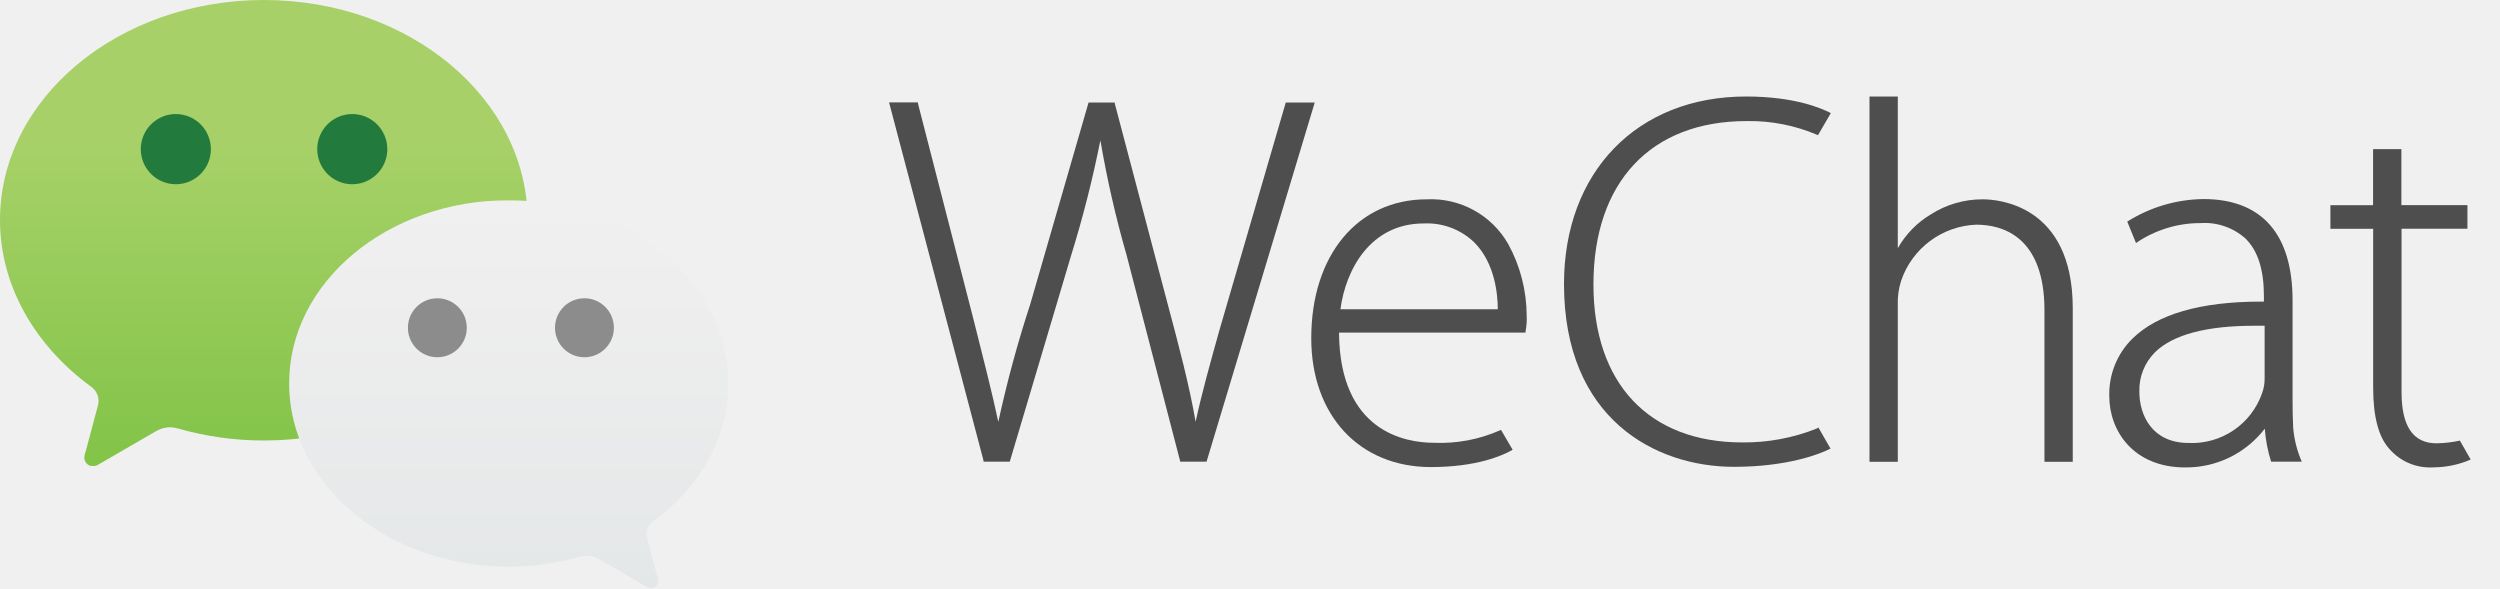
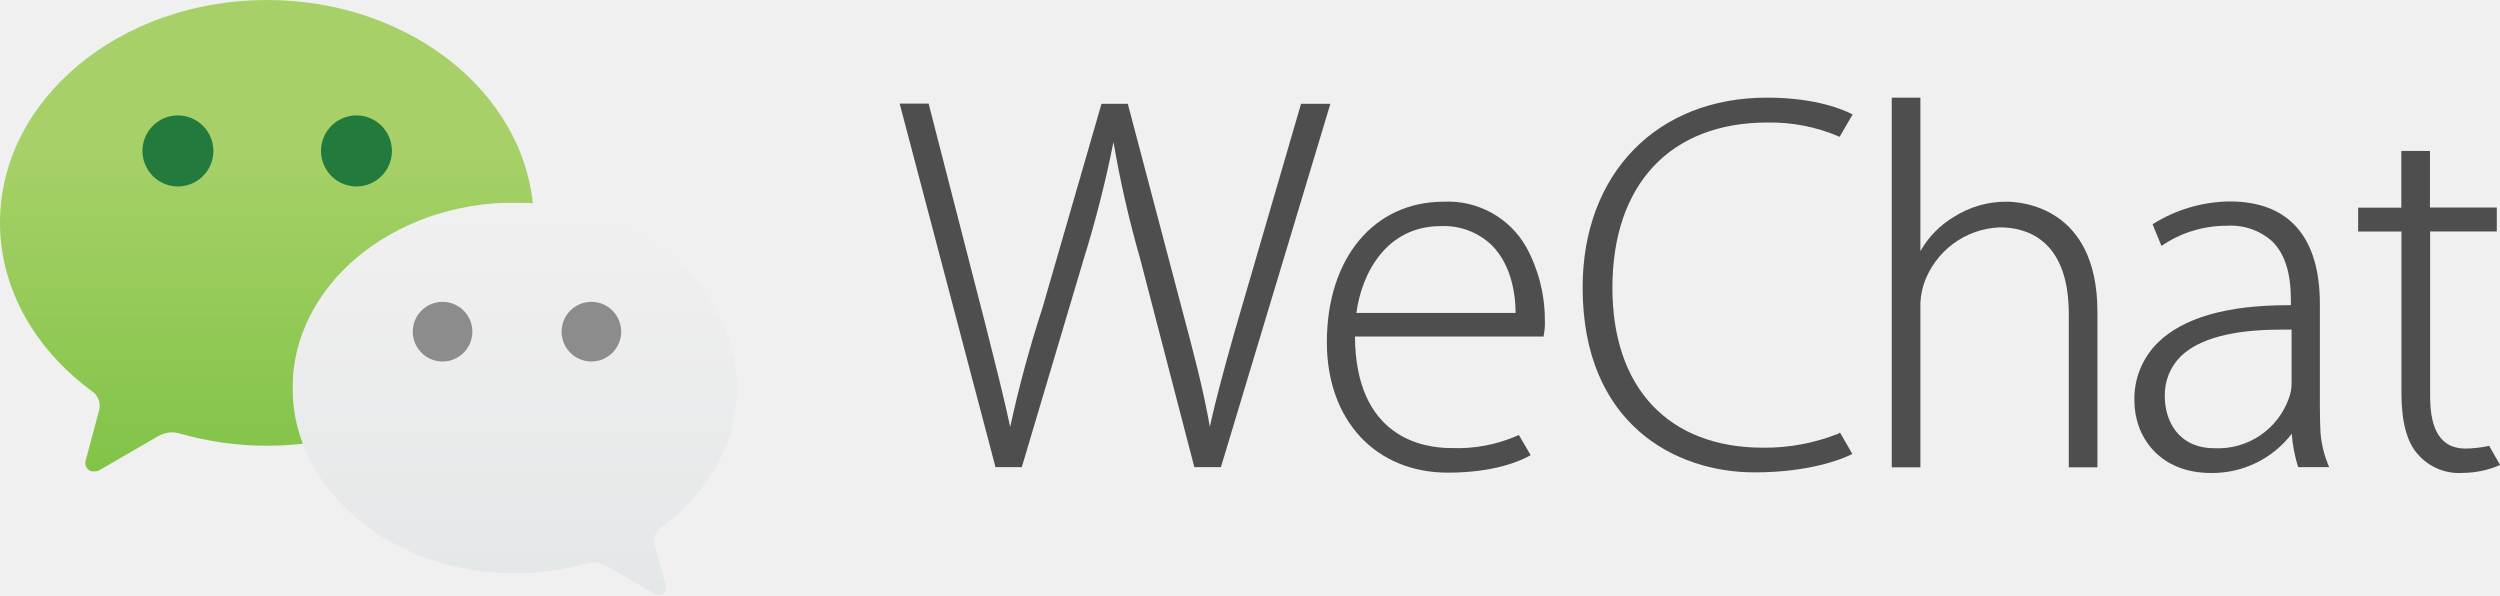
- <svg xmlns="http://www.w3.org/2000/svg" width="170" height="40" viewBox="0 0 170 40" fill="none">
-   <g clip-path="url(#clip0_628_1054)">
-     <path d="M89.397 6.974H87.431C87.431 6.974 83.088 21.888 82.928 22.425C82.29 24.704 81.736 26.685 81.301 28.683C80.896 26.297 80.163 23.511 79.383 20.6L75.808 7.051V6.974H74.021L70.054 20.695C69.195 23.321 68.471 25.989 67.885 28.689C67.474 26.762 66.872 24.382 66.235 21.864L62.422 7.04V6.962H60.456L66.878 31.314V31.392H68.665L72.836 17.372C73.635 14.8 74.299 12.187 74.826 9.545C75.277 12.183 75.873 14.794 76.613 17.366L80.259 31.392H82.046L89.362 7.105L89.397 6.974Z" fill="#4E4E4E" />
-     <path d="M97.017 13.554C92.323 13.554 89.165 17.348 89.165 22.998C89.165 28.242 92.436 31.761 97.303 31.761C100.413 31.761 102.164 30.974 102.772 30.634L102.861 30.586L102.069 29.232L101.986 29.268C100.58 29.886 99.052 30.174 97.517 30.109C95.581 30.109 91.095 29.375 91.054 22.616H103.737V22.532C103.807 22.183 103.833 21.826 103.815 21.471C103.81 19.764 103.378 18.086 102.557 16.591C102.004 15.622 101.193 14.825 100.215 14.29C99.237 13.754 98.13 13.499 97.017 13.554ZM91.149 21.029C91.512 18.309 93.204 15.195 96.814 15.195C97.449 15.164 98.083 15.264 98.678 15.489C99.272 15.714 99.814 16.058 100.27 16.501C101.682 17.939 101.849 20.081 101.849 21.029H91.149Z" fill="#4E4E4E" />
-     <path d="M163.294 10.142H161.369V13.954H158.468V15.559H161.375V26.345C161.375 28.325 161.733 29.697 162.471 30.52C162.843 30.95 163.309 31.288 163.834 31.506C164.358 31.725 164.925 31.818 165.492 31.779C166.357 31.774 167.212 31.594 168.006 31.248L167.273 29.96C166.752 30.074 166.221 30.136 165.688 30.145C164.062 30.145 163.305 28.952 163.305 26.649V15.553H167.785V13.948H163.294V10.142Z" fill="#4E4E4E" />
-     <path d="M123.563 29.131C121.948 29.778 120.222 30.102 118.482 30.085C112.137 30.085 108.354 26.082 108.354 19.347C108.354 12.385 112.25 8.233 118.774 8.233C120.409 8.204 122.033 8.519 123.54 9.157L123.623 9.193L124.493 7.696L124.403 7.642C123.915 7.409 122.128 6.562 118.732 6.562C111.327 6.562 106.352 11.687 106.352 19.317C106.352 28.492 112.578 31.744 117.904 31.744C121.609 31.744 123.796 30.843 124.38 30.55L124.475 30.503L123.647 29.065L123.563 29.131Z" fill="#4E4E4E" />
-     <path d="M155.936 29.077C155.906 28.48 155.894 27.884 155.894 27.186V20.427C155.894 15.916 153.803 13.536 149.836 13.536C148 13.558 146.206 14.089 144.653 15.069L145.248 16.525C146.54 15.64 148.069 15.168 149.633 15.171C150.189 15.133 150.747 15.206 151.274 15.388C151.801 15.569 152.286 15.854 152.701 16.227C153.541 17.062 153.946 18.345 153.946 20.14V20.51H153.738C149.627 20.51 146.684 21.363 144.992 23.04C144.479 23.548 144.076 24.157 143.807 24.828C143.539 25.499 143.411 26.218 143.431 26.941C143.431 29.274 145.046 31.785 148.591 31.785C149.636 31.796 150.669 31.564 151.609 31.106C152.549 30.649 153.369 29.978 154.006 29.148C154.061 29.91 154.205 30.663 154.435 31.392H156.52C156.199 30.657 156.002 29.875 155.936 29.077ZM146.553 23.94C147.786 22.747 150.05 22.151 153.297 22.151H153.994V25.73C153.999 26.074 153.94 26.416 153.821 26.738C153.463 27.766 152.783 28.65 151.882 29.26C150.982 29.869 149.909 30.171 148.823 30.121C146.351 30.121 145.475 28.242 145.475 26.631C145.461 26.132 145.549 25.636 145.734 25.173C145.92 24.71 146.199 24.291 146.553 23.94Z" fill="#4E4E4E" />
-     <path d="M134.835 13.554C133.584 13.547 132.357 13.901 131.302 14.574C130.364 15.133 129.588 15.926 129.05 16.877V6.562H127.126V31.403H129.05V20.773C129.027 20.203 129.104 19.634 129.277 19.09C129.643 18.012 130.328 17.07 131.241 16.389C132.154 15.709 133.251 15.321 134.388 15.278C136.122 15.278 139.023 16.036 139.023 21.107V31.403H140.947V20.916C140.929 13.906 135.83 13.554 134.835 13.554Z" fill="#4E4E4E" />
-     <mask id="mask0_628_1054" style="mask-type:luminance" maskUnits="userSpaceOnUse" x="0" y="0" width="36" height="32">
+ <svg xmlns="http://www.w3.org/2000/svg" width="168" height="40" viewBox="0 0 168 40" fill="none">
+   <g clip-path="url(#clip0_24534_74650)">
+     <path d="M89.397 6.974H87.431C87.431 6.974 83.088 21.888 82.927 22.425C82.29 24.704 81.736 26.684 81.301 28.683C80.896 26.297 80.163 23.511 79.383 20.599L75.808 7.051V6.974H74.021L70.053 20.695C69.195 23.321 68.471 25.989 67.885 28.689C67.474 26.762 66.872 24.382 66.235 21.864L62.422 7.039V6.962H60.456L66.878 31.314V31.391H68.665L72.836 17.372C73.635 14.8 74.299 12.187 74.825 9.545C75.277 12.183 75.873 14.794 76.613 17.366L80.259 31.391H82.046L89.362 7.105L89.397 6.974Z" fill="#4E4E4E" />
+     <path d="M97.017 13.554C92.323 13.554 89.165 17.348 89.165 22.998C89.165 28.242 92.436 31.762 97.303 31.762C100.413 31.762 102.164 30.974 102.772 30.634L102.861 30.586L102.069 29.232L101.985 29.268C100.58 29.886 99.051 30.174 97.517 30.109C95.581 30.109 91.095 29.375 91.053 22.616H103.737V22.533C103.807 22.183 103.833 21.826 103.814 21.471C103.81 19.764 103.378 18.087 102.557 16.591C102.004 15.622 101.193 14.826 100.215 14.29C99.237 13.754 98.13 13.499 97.017 13.554ZM91.149 21.029C91.512 18.309 93.204 15.195 96.814 15.195C97.449 15.164 98.083 15.264 98.677 15.489C99.272 15.714 99.814 16.058 100.27 16.501C101.682 17.939 101.848 20.081 101.848 21.029H91.149Z" fill="#4E4E4E" />
+     <path d="M163.293 10.142H161.369V13.954H158.468V15.559H161.375V26.344C161.375 28.325 161.732 29.697 162.471 30.52C162.843 30.95 163.309 31.288 163.833 31.506C164.357 31.725 164.925 31.818 165.492 31.779C166.357 31.774 167.212 31.594 168.006 31.248L167.273 29.96C166.752 30.074 166.221 30.136 165.688 30.145C164.062 30.145 163.305 28.951 163.305 26.649V15.553H167.785V13.948H163.293V10.142Z" fill="#4E4E4E" />
+     <path d="M123.564 29.131C121.948 29.778 120.222 30.102 118.482 30.085C112.137 30.085 108.354 26.082 108.354 19.347C108.354 12.385 112.25 8.233 118.774 8.233C120.41 8.204 122.033 8.519 123.54 9.158L123.623 9.193L124.493 7.696L124.404 7.642C123.915 7.41 122.128 6.562 118.732 6.562C111.327 6.562 106.353 11.687 106.353 19.317C106.353 28.492 112.578 31.744 117.904 31.744C121.61 31.744 123.796 30.843 124.38 30.551L124.475 30.503L123.647 29.065L123.564 29.131Z" fill="#4E4E4E" />
+     <path d="M155.936 29.077C155.907 28.48 155.895 27.884 155.895 27.186V20.427C155.895 15.916 153.804 13.536 149.836 13.536C148 13.558 146.206 14.089 144.653 15.069L145.249 16.525C146.54 15.64 148.069 15.168 149.634 15.171C150.189 15.133 150.747 15.206 151.274 15.388C151.801 15.569 152.287 15.854 152.702 16.227C153.542 17.062 153.947 18.345 153.947 20.14V20.51H153.738C149.628 20.51 146.685 21.363 144.993 23.04C144.48 23.548 144.076 24.157 143.808 24.828C143.539 25.499 143.411 26.218 143.432 26.941C143.432 29.274 145.046 31.785 148.591 31.785C149.636 31.796 150.669 31.564 151.609 31.106C152.549 30.649 153.37 29.978 154.006 29.148C154.062 29.91 154.206 30.663 154.435 31.392H156.52C156.2 30.657 156.003 29.875 155.936 29.077ZM146.554 23.94C147.787 22.747 150.051 22.151 153.297 22.151H153.994V25.73C153.999 26.074 153.941 26.416 153.822 26.738C153.463 27.766 152.783 28.65 151.883 29.26C150.982 29.869 149.909 30.171 148.823 30.121C146.351 30.121 145.475 28.242 145.475 26.631C145.461 26.132 145.549 25.636 145.735 25.173C145.92 24.71 146.199 24.291 146.554 23.94Z" fill="#4E4E4E" />
+     <path d="M134.835 13.554C133.584 13.547 132.357 13.901 131.302 14.574C130.364 15.133 129.588 15.927 129.05 16.877V6.562H127.126V31.404H129.05V20.773C129.027 20.203 129.104 19.634 129.277 19.09C129.643 18.012 130.328 17.07 131.241 16.389C132.154 15.709 133.251 15.321 134.388 15.278C136.122 15.278 139.023 16.036 139.023 21.107V31.404H140.947V20.916C140.929 13.906 135.83 13.554 134.835 13.554Z" fill="#4E4E4E" />
+     <mask id="mask0_24534_74650" style="mask-type:luminance" maskUnits="userSpaceOnUse" x="0" y="0" width="36" height="32">
      <path d="M0 14.962C0 19.472 2.419 23.535 6.196 26.297C6.352 26.407 6.48 26.554 6.568 26.724C6.657 26.894 6.702 27.083 6.702 27.275C6.698 27.405 6.676 27.533 6.637 27.657C6.339 28.785 5.85 30.592 5.832 30.676C5.778 30.815 5.744 30.962 5.731 31.111C5.731 31.269 5.794 31.421 5.906 31.533C6.017 31.645 6.169 31.708 6.327 31.708C6.449 31.702 6.568 31.665 6.672 31.6L10.598 29.327C10.887 29.154 11.215 29.059 11.552 29.053C11.731 29.054 11.909 29.081 12.082 29.131C13.985 29.679 15.957 29.956 17.938 29.954C27.845 29.954 35.876 23.254 35.876 14.986C35.876 6.717 27.851 0 17.944 0C8.037 0 0 6.699 0 14.962Z" fill="white" />
    </mask>
-     <g mask="url(#mask0_628_1054)">
-       <path d="M35.882 0H0V31.684H35.882V0Z" fill="url(#paint0_linear_628_1054)" />
+     <g mask="url(#mask0_24534_74650)">
+       <path d="M35.882 0H0V31.684H35.882V0Z" fill="url(#paint0_linear_24534_74650)" />
    </g>
-     <mask id="mask1_628_1054" style="mask-type:luminance" maskUnits="userSpaceOnUse" x="19" y="13" width="31" height="27">
-       <path d="M19.66 26.076C19.66 32.955 26.35 38.532 34.601 38.532C36.251 38.536 37.894 38.307 39.48 37.852C39.623 37.809 39.772 37.787 39.921 37.787C40.2 37.792 40.473 37.87 40.713 38.014L43.984 39.905C44.069 39.963 44.167 39.996 44.27 40C44.402 39.998 44.529 39.945 44.622 39.852C44.715 39.758 44.769 39.631 44.77 39.499C44.755 39.374 44.725 39.252 44.681 39.135L44.008 36.623C43.976 36.521 43.958 36.415 43.954 36.307C43.954 36.147 43.993 35.989 44.066 35.847C44.14 35.705 44.246 35.583 44.377 35.49C47.523 33.211 49.536 29.828 49.536 26.076C49.536 19.192 42.846 13.614 34.595 13.614C26.344 13.614 19.66 19.192 19.66 26.076Z" fill="white" />
+     <mask id="mask1_24534_74650" style="mask-type:luminance" maskUnits="userSpaceOnUse" x="19" y="13" width="31" height="27">
+       <path d="M19.659 26.076C19.659 32.954 26.349 38.532 34.6 38.532C36.251 38.535 37.893 38.306 39.48 37.852C39.623 37.809 39.771 37.786 39.92 37.786C40.2 37.792 40.473 37.87 40.713 38.013L43.983 39.904C44.068 39.962 44.167 39.995 44.269 40C44.402 39.998 44.528 39.945 44.621 39.851C44.715 39.757 44.768 39.631 44.77 39.498C44.754 39.374 44.724 39.252 44.681 39.135L44.007 36.623C43.975 36.52 43.957 36.414 43.954 36.307C43.954 36.147 43.992 35.989 44.066 35.847C44.139 35.704 44.246 35.582 44.377 35.489C47.522 33.211 49.536 29.828 49.536 26.076C49.536 19.191 42.846 13.613 34.594 13.613C26.343 13.613 19.659 19.191 19.659 26.076Z" fill="white" />
    </mask>
-     <g mask="url(#mask1_628_1054)">
-       <path d="M49.536 13.614H19.654V40H49.536V13.614Z" fill="url(#paint1_linear_628_1054)" />
+     <g mask="url(#mask1_24534_74650)">
+       <path d="M49.536 13.613H19.653V40H49.536V13.613Z" fill="url(#paint1_linear_24534_74650)" />
    </g>
-     <path d="M14.34 10.142C14.34 10.614 14.2 11.075 13.938 11.467C13.676 11.86 13.304 12.166 12.868 12.346C12.433 12.527 11.954 12.574 11.492 12.482C11.029 12.39 10.605 12.163 10.272 11.829C9.938 11.495 9.711 11.07 9.619 10.607C9.527 10.144 9.575 9.665 9.755 9.229C9.935 8.792 10.241 8.42 10.633 8.158C11.025 7.895 11.485 7.755 11.957 7.755C12.589 7.755 13.195 8.007 13.642 8.454C14.088 8.902 14.34 9.509 14.34 10.142Z" fill="#227B3D" />
-     <path d="M26.338 10.142C26.338 10.614 26.198 11.075 25.936 11.467C25.674 11.86 25.302 12.166 24.867 12.346C24.431 12.527 23.952 12.574 23.49 12.482C23.028 12.39 22.603 12.163 22.27 11.829C21.937 11.495 21.71 11.07 21.618 10.607C21.526 10.144 21.573 9.665 21.753 9.229C21.934 8.792 22.239 8.42 22.631 8.158C23.023 7.895 23.484 7.755 23.955 7.755C24.587 7.755 25.193 8.007 25.64 8.454C26.087 8.902 26.338 9.509 26.338 10.142Z" fill="#227B3D" />
-     <path d="M37.74 22.27C37.737 22.667 37.851 23.057 38.069 23.389C38.288 23.721 38.599 23.981 38.965 24.135C39.331 24.289 39.734 24.331 40.124 24.256C40.513 24.18 40.872 23.99 41.153 23.709C41.435 23.429 41.627 23.072 41.705 22.682C41.783 22.292 41.743 21.888 41.591 21.521C41.44 21.154 41.182 20.84 40.852 20.619C40.521 20.399 40.133 20.282 39.736 20.283C39.474 20.283 39.214 20.335 38.971 20.436C38.728 20.537 38.508 20.685 38.323 20.871C38.138 21.057 37.991 21.278 37.891 21.521C37.791 21.764 37.74 22.025 37.74 22.288" fill="#8C8C8C" />
-     <path d="M27.738 22.27C27.734 22.667 27.849 23.056 28.067 23.388C28.284 23.72 28.596 23.98 28.961 24.134C29.326 24.289 29.73 24.331 30.119 24.256C30.509 24.181 30.867 23.991 31.149 23.712C31.43 23.432 31.623 23.075 31.701 22.686C31.78 22.296 31.741 21.892 31.591 21.525C31.44 21.158 31.183 20.843 30.854 20.622C30.524 20.401 30.136 20.283 29.74 20.283C29.209 20.283 28.7 20.494 28.324 20.87C27.949 21.246 27.738 21.756 27.738 22.288" fill="#8C8C8C" />
+     <path d="M14.339 10.142C14.339 10.614 14.199 11.075 13.938 11.468C13.676 11.86 13.304 12.166 12.868 12.347C12.433 12.527 11.954 12.575 11.491 12.483C11.029 12.39 10.604 12.163 10.271 11.829C9.938 11.496 9.711 11.071 9.619 10.608C9.527 10.145 9.574 9.665 9.755 9.229C9.935 8.793 10.24 8.42 10.632 8.158C11.024 7.896 11.485 7.756 11.956 7.756C12.588 7.756 13.194 8.007 13.641 8.455C14.088 8.902 14.339 9.509 14.339 10.142Z" fill="#227B3D" />
+     <path d="M26.338 10.142C26.338 10.614 26.198 11.075 25.937 11.468C25.675 11.86 25.303 12.166 24.867 12.347C24.432 12.527 23.953 12.575 23.49 12.483C23.028 12.39 22.604 12.163 22.27 11.829C21.937 11.496 21.71 11.071 21.618 10.608C21.526 10.145 21.573 9.665 21.754 9.229C21.934 8.793 22.239 8.42 22.631 8.158C23.023 7.896 23.484 7.756 23.955 7.756C24.587 7.756 25.193 8.007 25.64 8.455C26.087 8.902 26.338 9.509 26.338 10.142Z" fill="#227B3D" />
+     <path d="M37.74 22.27C37.737 22.667 37.851 23.057 38.069 23.389C38.287 23.721 38.599 23.981 38.965 24.135C39.331 24.289 39.734 24.331 40.124 24.255C40.513 24.18 40.872 23.989 41.153 23.709C41.435 23.429 41.627 23.071 41.705 22.682C41.783 22.292 41.743 21.888 41.591 21.521C41.439 21.153 41.182 20.84 40.852 20.619C40.521 20.399 40.133 20.282 39.736 20.283C39.474 20.283 39.214 20.335 38.971 20.436C38.728 20.537 38.508 20.684 38.323 20.871C38.137 21.057 37.99 21.278 37.891 21.521C37.791 21.764 37.739 22.025 37.74 22.288" fill="#8C8C8C" />
+     <path d="M27.738 22.27C27.735 22.667 27.849 23.056 28.067 23.388C28.285 23.72 28.596 23.98 28.962 24.134C29.327 24.289 29.73 24.331 30.119 24.256C30.509 24.18 30.867 23.991 31.149 23.711C31.431 23.432 31.623 23.075 31.702 22.685C31.781 22.296 31.742 21.892 31.591 21.525C31.44 21.157 31.183 20.843 30.854 20.622C30.524 20.401 30.137 20.283 29.74 20.283C29.209 20.283 28.7 20.494 28.325 20.87C27.949 21.246 27.738 21.756 27.738 22.288" fill="#8C8C8C" />
  </g>
  <defs>
-     <linearGradient id="paint0_linear_628_1054" x1="17.804" y1="36.48" x2="17.804" y2="8.634" gradientUnits="userSpaceOnUse">
+     <linearGradient id="paint0_linear_24534_74650" x1="17.804" y1="36.48" x2="17.804" y2="8.634" gradientUnits="userSpaceOnUse">
      <stop stop-color="#7BC142" />
      <stop offset="0.03" stop-color="#7BC142" />
      <stop offset="0.96" stop-color="#A7D168" />
      <stop offset="1" stop-color="#A7D168" />
    </linearGradient>
-     <linearGradient id="paint1_linear_628_1054" x1="34.859" y1="40.099" x2="34.859" y2="13.779" gradientUnits="userSpaceOnUse">
+     <linearGradient id="paint1_linear_24534_74650" x1="34.858" y1="40.098" x2="34.858" y2="13.778" gradientUnits="userSpaceOnUse">
      <stop stop-color="#E4E7E8" />
      <stop offset="1" stop-color="#F1F0F0" />
    </linearGradient>
-     <clipPath id="clip0_628_1054">
-       <rect width="308" height="40" fill="white" />
+     <clipPath id="clip0_24534_74650">
+       <rect width="168" height="40" fill="white" />
    </clipPath>
  </defs>
</svg>
